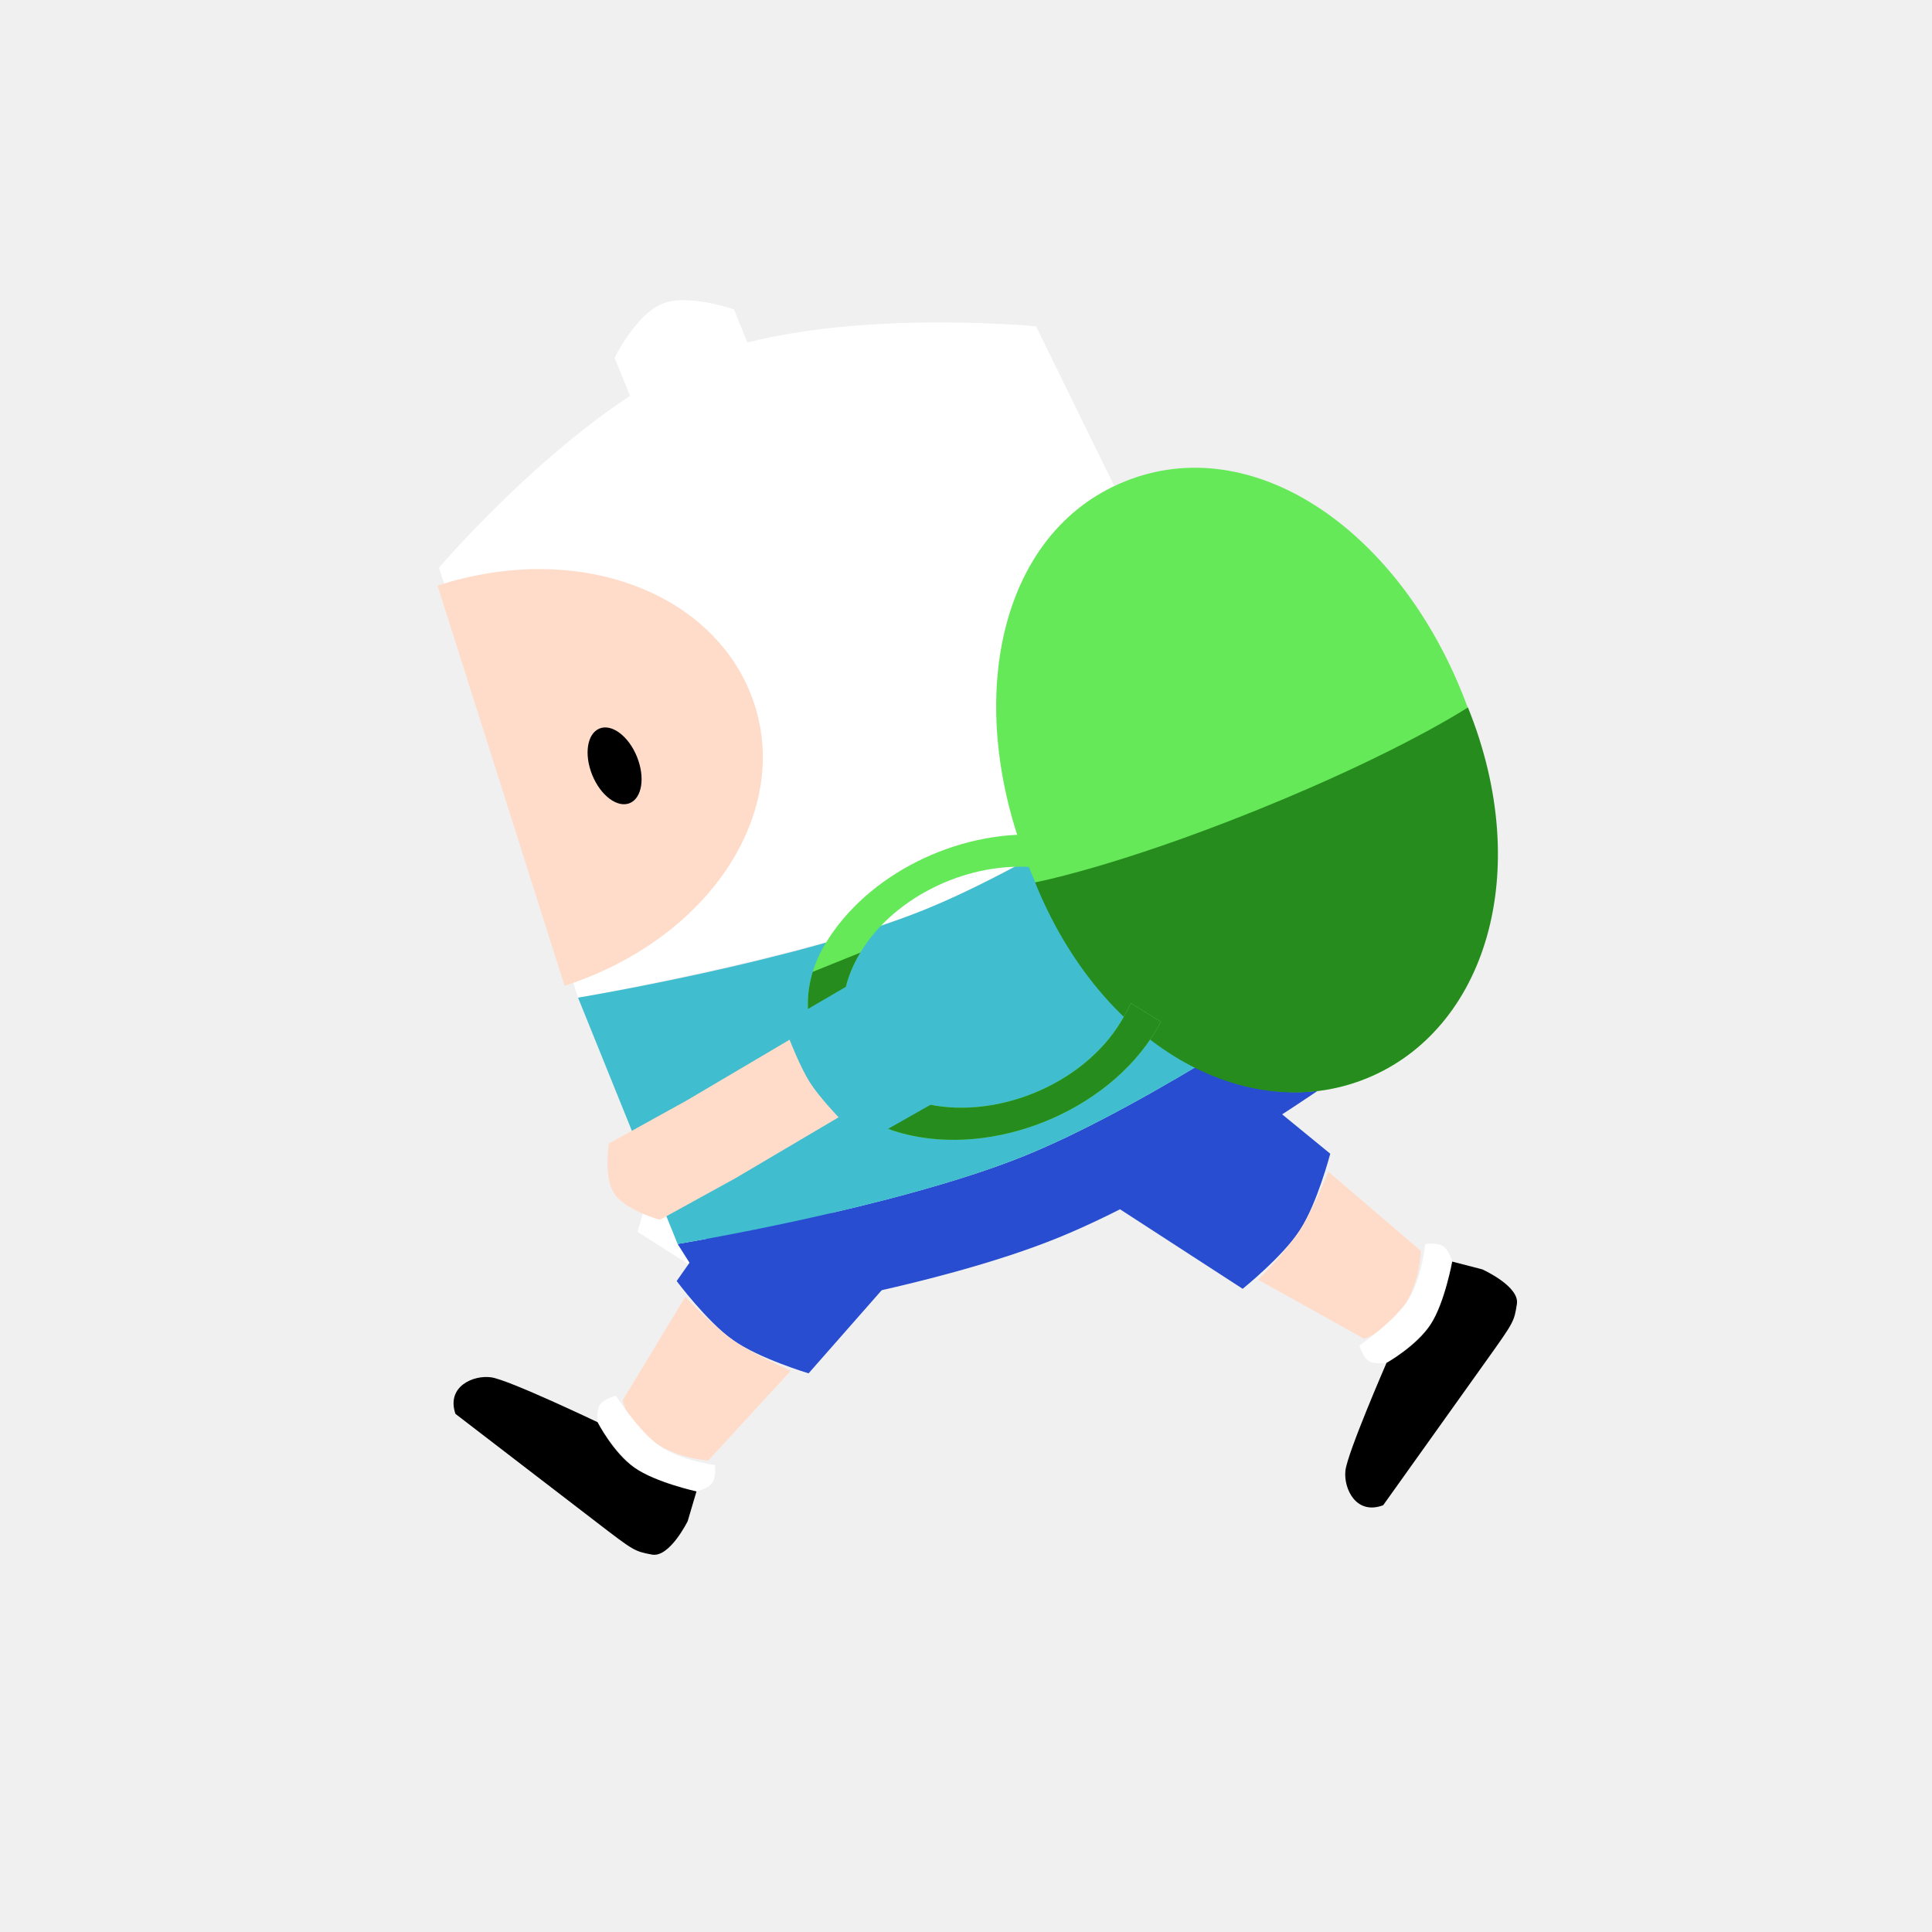
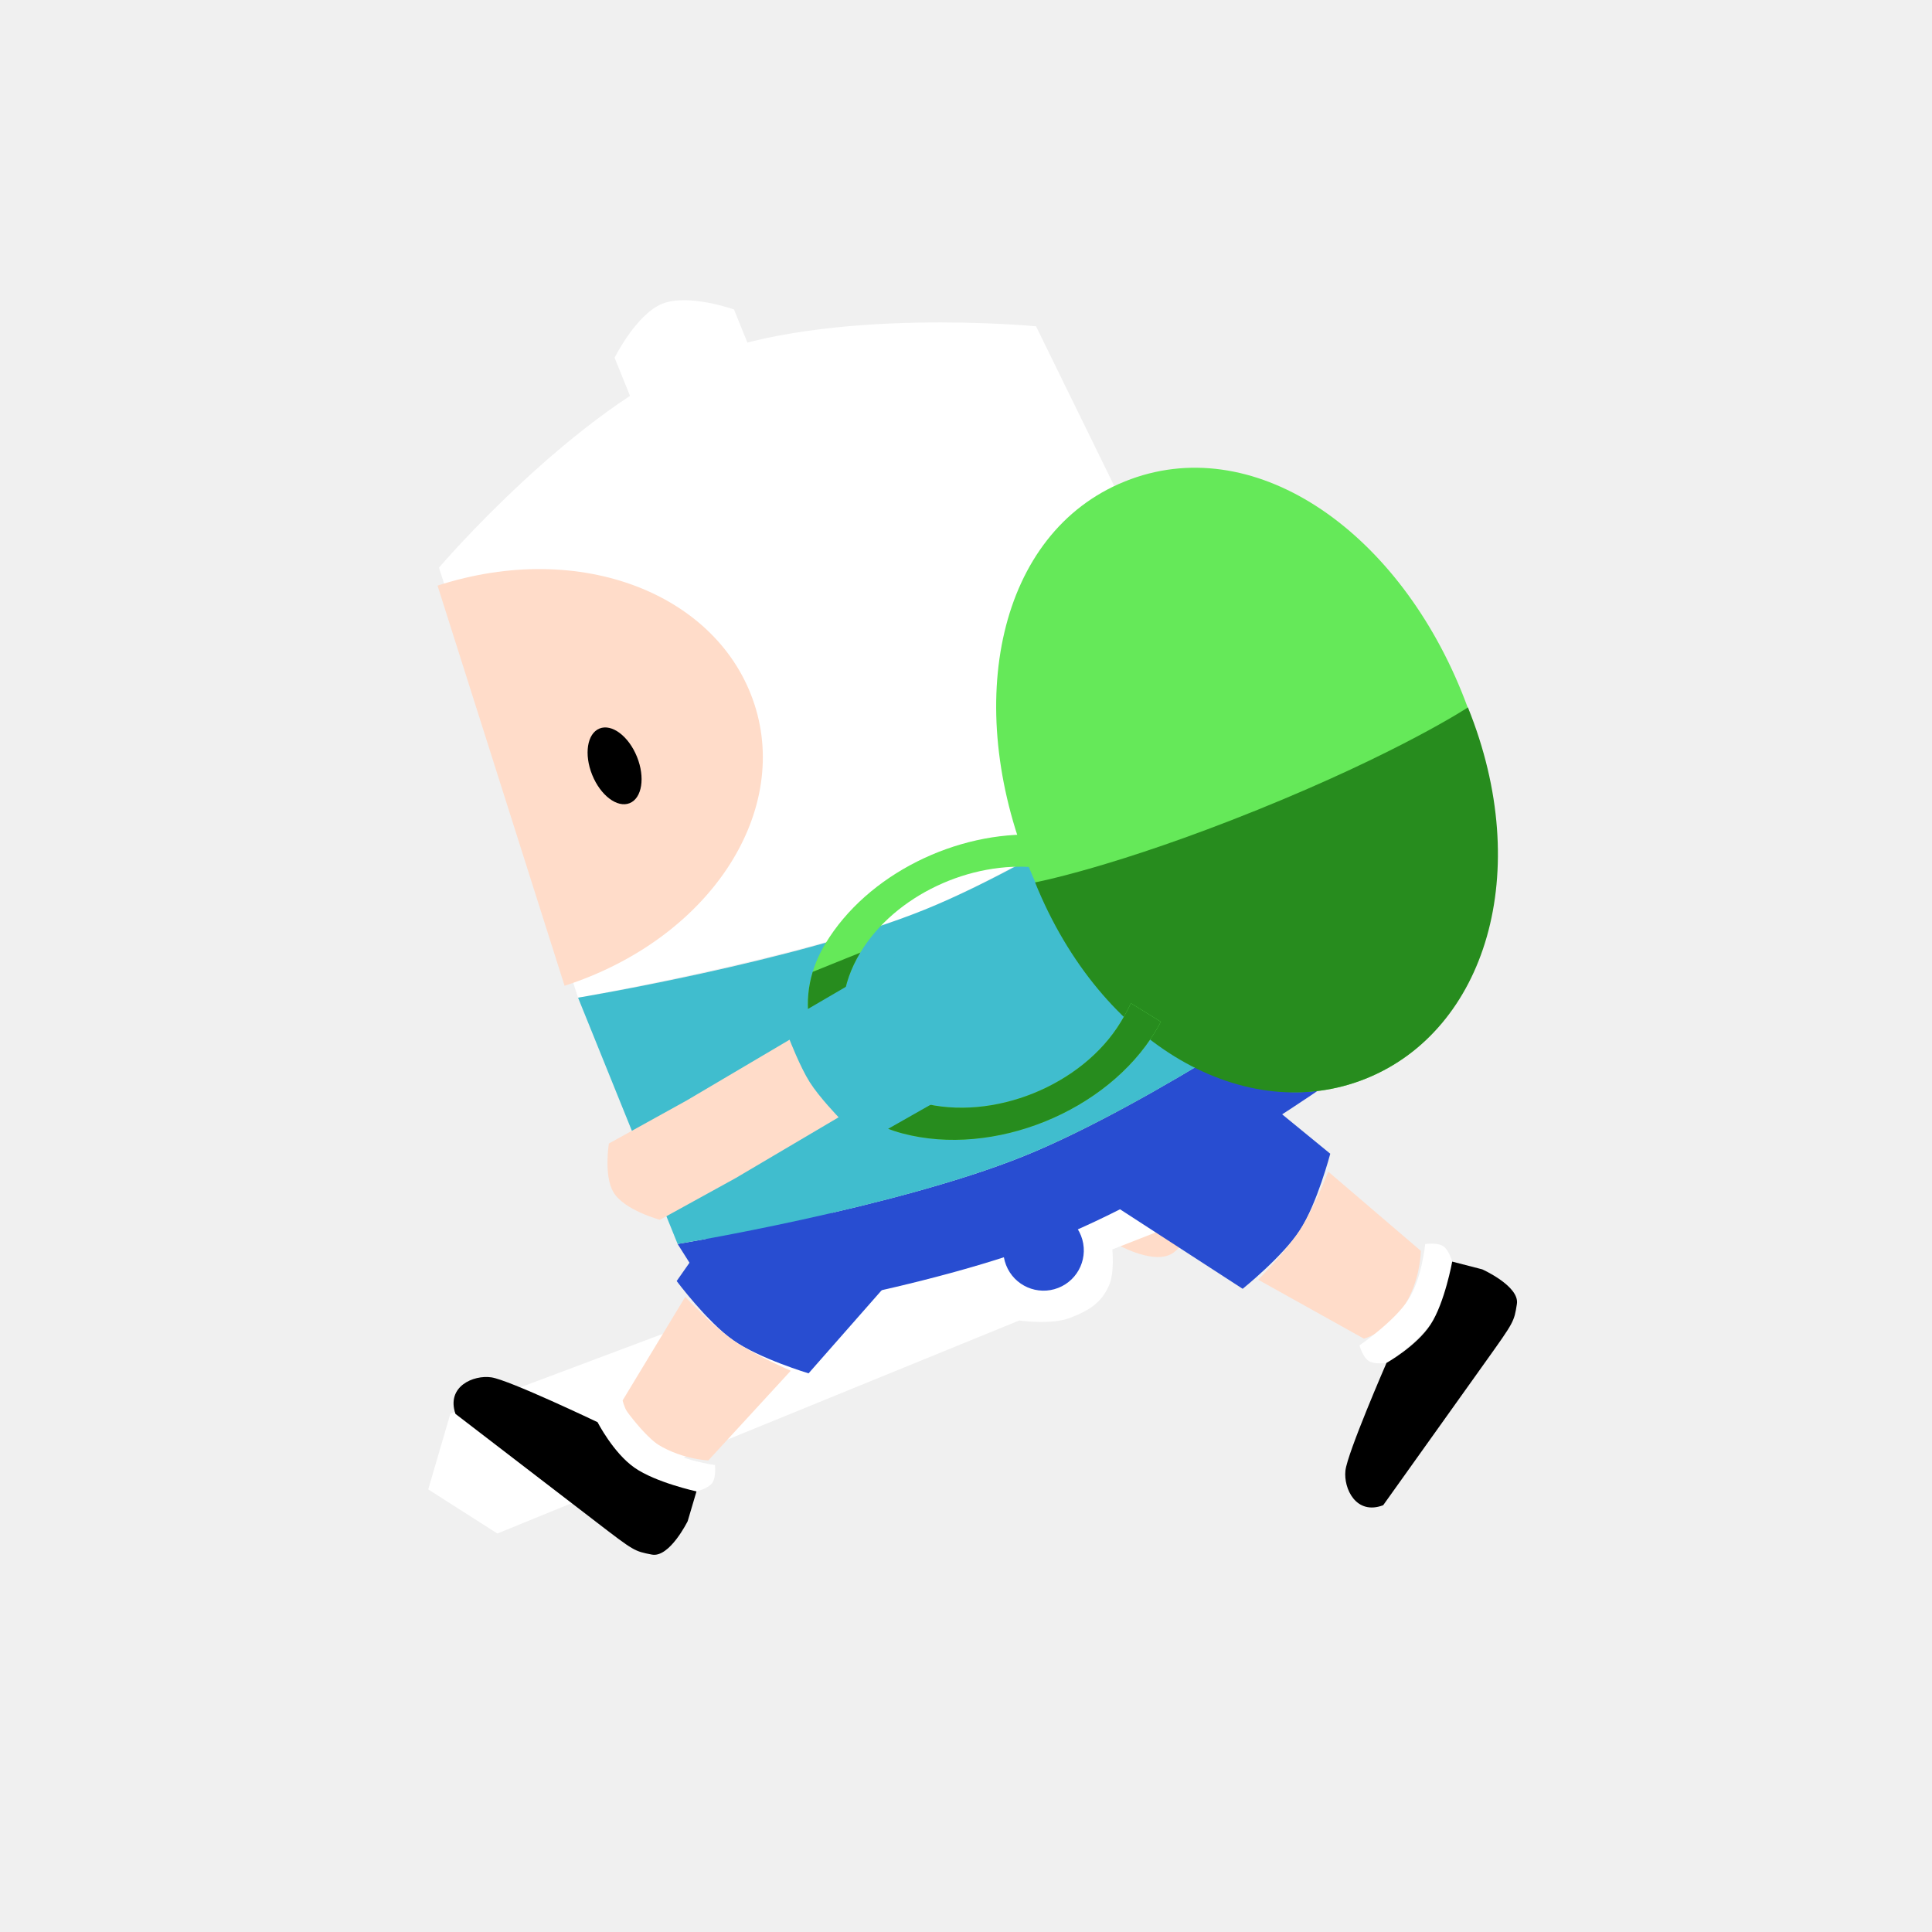
<svg xmlns="http://www.w3.org/2000/svg" width="120" height="120" viewBox="0 0 120 120" fill="none">
-   <path d="M40.976 71.8L39.598 76.509L43.893 79.249L76.3 66.019C76.3 66.019 78.309 66.306 79.459 65.856C80.608 65.406 81.392 64.962 81.887 63.831C82.237 63.031 82.089 61.604 82.089 61.604L89.072 58.868C89.072 58.868 89.216 57.864 88.991 57.289C88.766 56.715 87.978 56.075 87.978 56.075L80.995 58.81C80.995 58.81 80.134 57.663 79.334 57.313C78.203 56.818 77.326 57.025 76.176 57.476C75.026 57.926 73.748 59.501 73.748 59.501L40.976 71.8Z" fill="white" />
-   <circle r="2.5" transform="matrix(0.364694 0.931127 0.931127 -0.364694 77.8173 61.6658)" fill="#284DD1" />
-   <path d="M81.807 57.747L76.029 53.062C76.029 53.062 77.387 51.858 78.062 50.972C78.736 50.086 79.483 48.526 79.483 48.526L85.26 53.211L87.271 58.401C87.271 58.401 87.032 61.341 85.632 61.946C84.43 62.466 82.347 61.273 82.347 61.273L81.807 57.747Z" fill="#FFDCC9" />
-   <path d="M75.869 53.437L68.627 48.465L75.382 42.191L79.899 45.374C79.899 45.374 80.581 46.8 79.118 49.604C77.655 52.407 75.869 53.437 75.869 53.437Z" fill="#40BDCE" />
+   <path d="M68.807 73.747L63.029 69.062C63.029 69.062 64.387 67.858 65.062 66.972C65.736 66.086 66.483 64.526 66.483 64.526L72.26 69.211L74.271 74.401C74.271 74.401 74.032 77.341 72.632 77.946C71.43 78.466 69.347 77.273 69.347 77.273L68.807 73.747Z" fill="#FFDCC9" />
+   <path d="M62.869 69.437L55.627 64.465L62.382 58.191L66.899 61.374C66.899 61.374 67.581 62.8 66.118 65.604C64.655 68.407 62.869 69.437 62.869 69.437Z" fill="#40BDCE" />
+   <path d="M27.976 87.8L26.598 92.509L30.893 95.249L63.3 82.019C63.3 82.019 65.309 82.306 66.459 81.856C67.608 81.406 68.392 80.962 68.887 79.831C69.237 79.031 69.089 77.604 69.089 77.604L76.072 74.868C76.072 74.868 76.216 73.864 75.991 73.289C75.766 72.715 74.978 72.075 74.978 72.075L67.995 74.81C67.995 74.81 67.134 73.662 66.334 73.313C65.203 72.818 64.326 73.025 63.176 73.476C62.026 73.926 60.748 75.501 60.748 75.501L27.976 87.8Z" fill="white" />
+   <circle r="2.5" transform="matrix(0.364694 0.931127 0.931127 -0.364694 64.8173 77.6658)" fill="#284DD1" />
  <path d="M82.625 71.66L75.618 65.924C75.618 65.924 73.876 68.79 72.625 70.539C71.375 72.288 69.314 74.947 69.314 74.947L77.184 80.05C77.184 80.05 79.674 78.048 80.743 76.4C81.812 74.751 82.625 71.66 82.625 71.66Z" fill="#284DD1" />
  <path d="M88.249 77.691L82.5 72.772C82.5 72.772 81.619 75.049 80.743 76.4C79.867 77.751 78.147 79.484 78.147 79.484L84.712 83.145C84.712 83.145 86.114 82.82 87.183 81.172C88.252 79.524 88.249 77.691 88.249 77.691Z" fill="#FFDCC9" />
  <path d="M89.133 81.841C90.202 80.192 90.199 78.36 90.199 78.36C90.199 78.36 89.998 77.634 89.632 77.397C89.266 77.159 88.521 77.272 88.521 77.272C88.521 77.272 88.331 79.402 87.455 80.753C86.579 82.103 84.44 83.564 84.44 83.564C84.44 83.564 84.64 84.29 85.007 84.528C85.373 84.766 86.118 84.653 86.118 84.653C86.118 84.653 88.064 83.489 89.133 81.841Z" fill="white" />
  <path d="M92.301 84.538C94.043 82.096 94.043 82.096 94.217 80.992C94.391 79.887 92.066 78.842 92.066 78.842L90.199 78.36C90.199 78.36 89.737 80.909 88.861 82.26C87.985 83.611 86.118 84.653 86.118 84.653C86.118 84.653 83.692 90.231 83.567 91.342C83.443 92.453 84.226 94.132 85.912 93.492L92.301 84.538L92.301 84.538Z" fill="black" />
  <path d="M50.222 85.301L56.202 78.501C56.202 78.501 53.4 76.659 51.696 75.347C49.992 74.036 47.407 71.883 47.407 71.883L42.029 79.568C42.029 79.568 43.943 82.127 45.553 83.254C47.162 84.38 50.222 85.301 50.222 85.301Z" fill="#284DD1" />
  <path d="M43.997 90.709L49.117 85.138C49.117 85.138 46.872 84.177 45.553 83.254C44.233 82.331 42.562 80.551 42.562 80.551L38.672 86.982C38.672 86.982 38.946 88.395 40.556 89.522C42.166 90.648 43.997 90.709 43.997 90.709Z" fill="#FFDCC9" />
  <path d="M39.819 91.447C41.429 92.573 43.26 92.634 43.26 92.634C43.26 92.634 43.993 92.459 44.243 92.102C44.493 91.744 44.407 90.996 44.407 90.996C44.407 90.996 42.285 90.731 40.966 89.808C39.647 88.885 38.262 86.695 38.262 86.695C38.262 86.695 37.529 86.871 37.279 87.228C37.029 87.586 37.115 88.334 37.115 88.334C37.115 88.334 38.209 90.32 39.819 91.447Z" fill="white" />
  <path d="M37.012 94.517C39.391 96.345 39.391 96.345 40.489 96.558C41.586 96.77 42.713 94.483 42.713 94.483L43.26 92.634C43.26 92.634 40.729 92.083 39.409 91.16C38.09 90.237 37.115 88.334 37.115 88.334C37.115 88.334 31.626 85.713 30.52 85.55C29.414 85.386 27.708 86.11 28.288 87.817L37.012 94.517L37.012 94.517Z" fill="black" />
  <path d="M64.35 20.267C64.35 20.267 51.421 19.022 43.559 22.2C35.696 25.379 27.265 35.258 27.265 35.258L35.904 61.967C35.904 61.967 50.269 59.396 57.425 56.504C64.581 53.611 76.698 45.477 76.698 45.477L64.35 20.267Z" fill="white" />
  <path d="M46.866 43.764C49.076 50.595 43.999 58.337 35.066 61.228L27.176 36.373C36.109 33.482 44.656 36.933 46.866 43.764Z" fill="#FFDCC9" />
  <path d="M38.174 22.22L41.172 29.637L48.589 26.639L45.59 19.222C45.59 19.222 42.752 18.212 41.133 18.867C39.513 19.521 38.174 22.22 38.174 22.22Z" fill="white" />
  <path d="M63.609 71.801C71.575 68.581 82.881 60.775 82.881 60.775L84.016 66.249C84.016 66.249 73.71 73.65 65.67 76.9C57.631 80.15 45.077 81.989 45.077 81.989L42.088 77.265C42.088 77.265 55.644 75.021 63.609 71.801Z" fill="#284DD1" />
  <ellipse rx="1.5" ry="2.5" transform="matrix(-0.927116 0.374774 0.374774 0.927116 38.1732 47.5675)" fill="black" />
  <path d="M57.425 56.504C65.391 53.284 76.698 45.477 76.698 45.477L82.881 60.775C82.881 60.775 71.648 68.551 63.609 71.801C55.57 75.051 42.088 77.265 42.088 77.265L35.904 61.967C35.904 61.967 49.46 59.724 57.425 56.504Z" fill="#40BDCE" />
  <path d="M84.854 66.988C92.734 63.803 94.941 53.252 90.802 43.012C86.662 32.771 77.743 26.718 69.863 29.904C61.982 33.089 59.793 43.682 63.915 53.88C68.038 64.079 76.973 70.174 84.854 66.988Z" fill="#65E959" />
  <path d="M91.176 43.939C95.316 54.179 92.271 63.99 84.854 66.988C77.437 69.987 68.412 65.006 64.29 54.807C64.29 54.807 69.3 53.861 78.108 50.3C86.915 46.74 91.176 43.939 91.176 43.939Z" fill="#278C1E" />
  <path d="M50.866 65.627C50.003 63.491 49.763 61.104 51.276 58.597C53.87 54.3 59.412 51.595 64.507 51.852L64.459 53.891C60.285 53.439 55.581 55.614 53.435 59.169C52.239 61.149 52.063 63.181 52.745 64.867L50.866 65.627Z" fill="#65E959" />
  <path d="M71.78 64.037C68.753 69.052 61.708 71.899 56.046 70.397C53.215 69.646 51.73 67.762 50.866 65.627L52.745 64.867C53.426 66.553 54.965 67.892 57.2 68.485C61.67 69.671 67.232 67.423 69.622 63.464C69.849 63.088 70.057 62.702 70.241 62.313L72.103 63.463C72.003 63.655 71.895 63.846 71.78 64.037Z" fill="#65E959" />
  <path d="M56.046 70.397C61.708 71.899 68.753 69.052 71.78 64.037C71.895 63.846 72.003 63.655 72.103 63.463L70.241 62.313C70.057 62.702 69.849 63.088 69.622 63.464C67.232 67.423 61.67 69.671 57.2 68.485C54.965 67.892 53.426 66.553 52.745 64.867C52.063 63.181 52.24 61.149 53.435 59.169L50.478 60.364C49.912 62.226 50.209 63.999 50.866 65.627C51.73 67.762 53.215 69.646 56.046 70.397Z" fill="#278C1E" />
  <path d="M48.715 63.525L56.301 59.096L59.095 67.882L54.288 70.61C54.288 70.61 52.707 70.618 50.796 68.099C48.885 65.58 48.715 63.525 48.715 63.525Z" fill="#40BDCE" />
  <path d="M42.637 68.36L49.042 64.578C49.042 64.578 49.697 66.271 50.292 67.212C50.887 68.153 52.089 69.396 52.089 69.396L45.684 73.178L40.99 75.763C40.99 75.763 38.778 75.177 38.104 74.054C37.493 73.036 37.818 71.026 37.818 71.026L42.637 68.36Z" fill="#FFDCC9" />
</svg>
